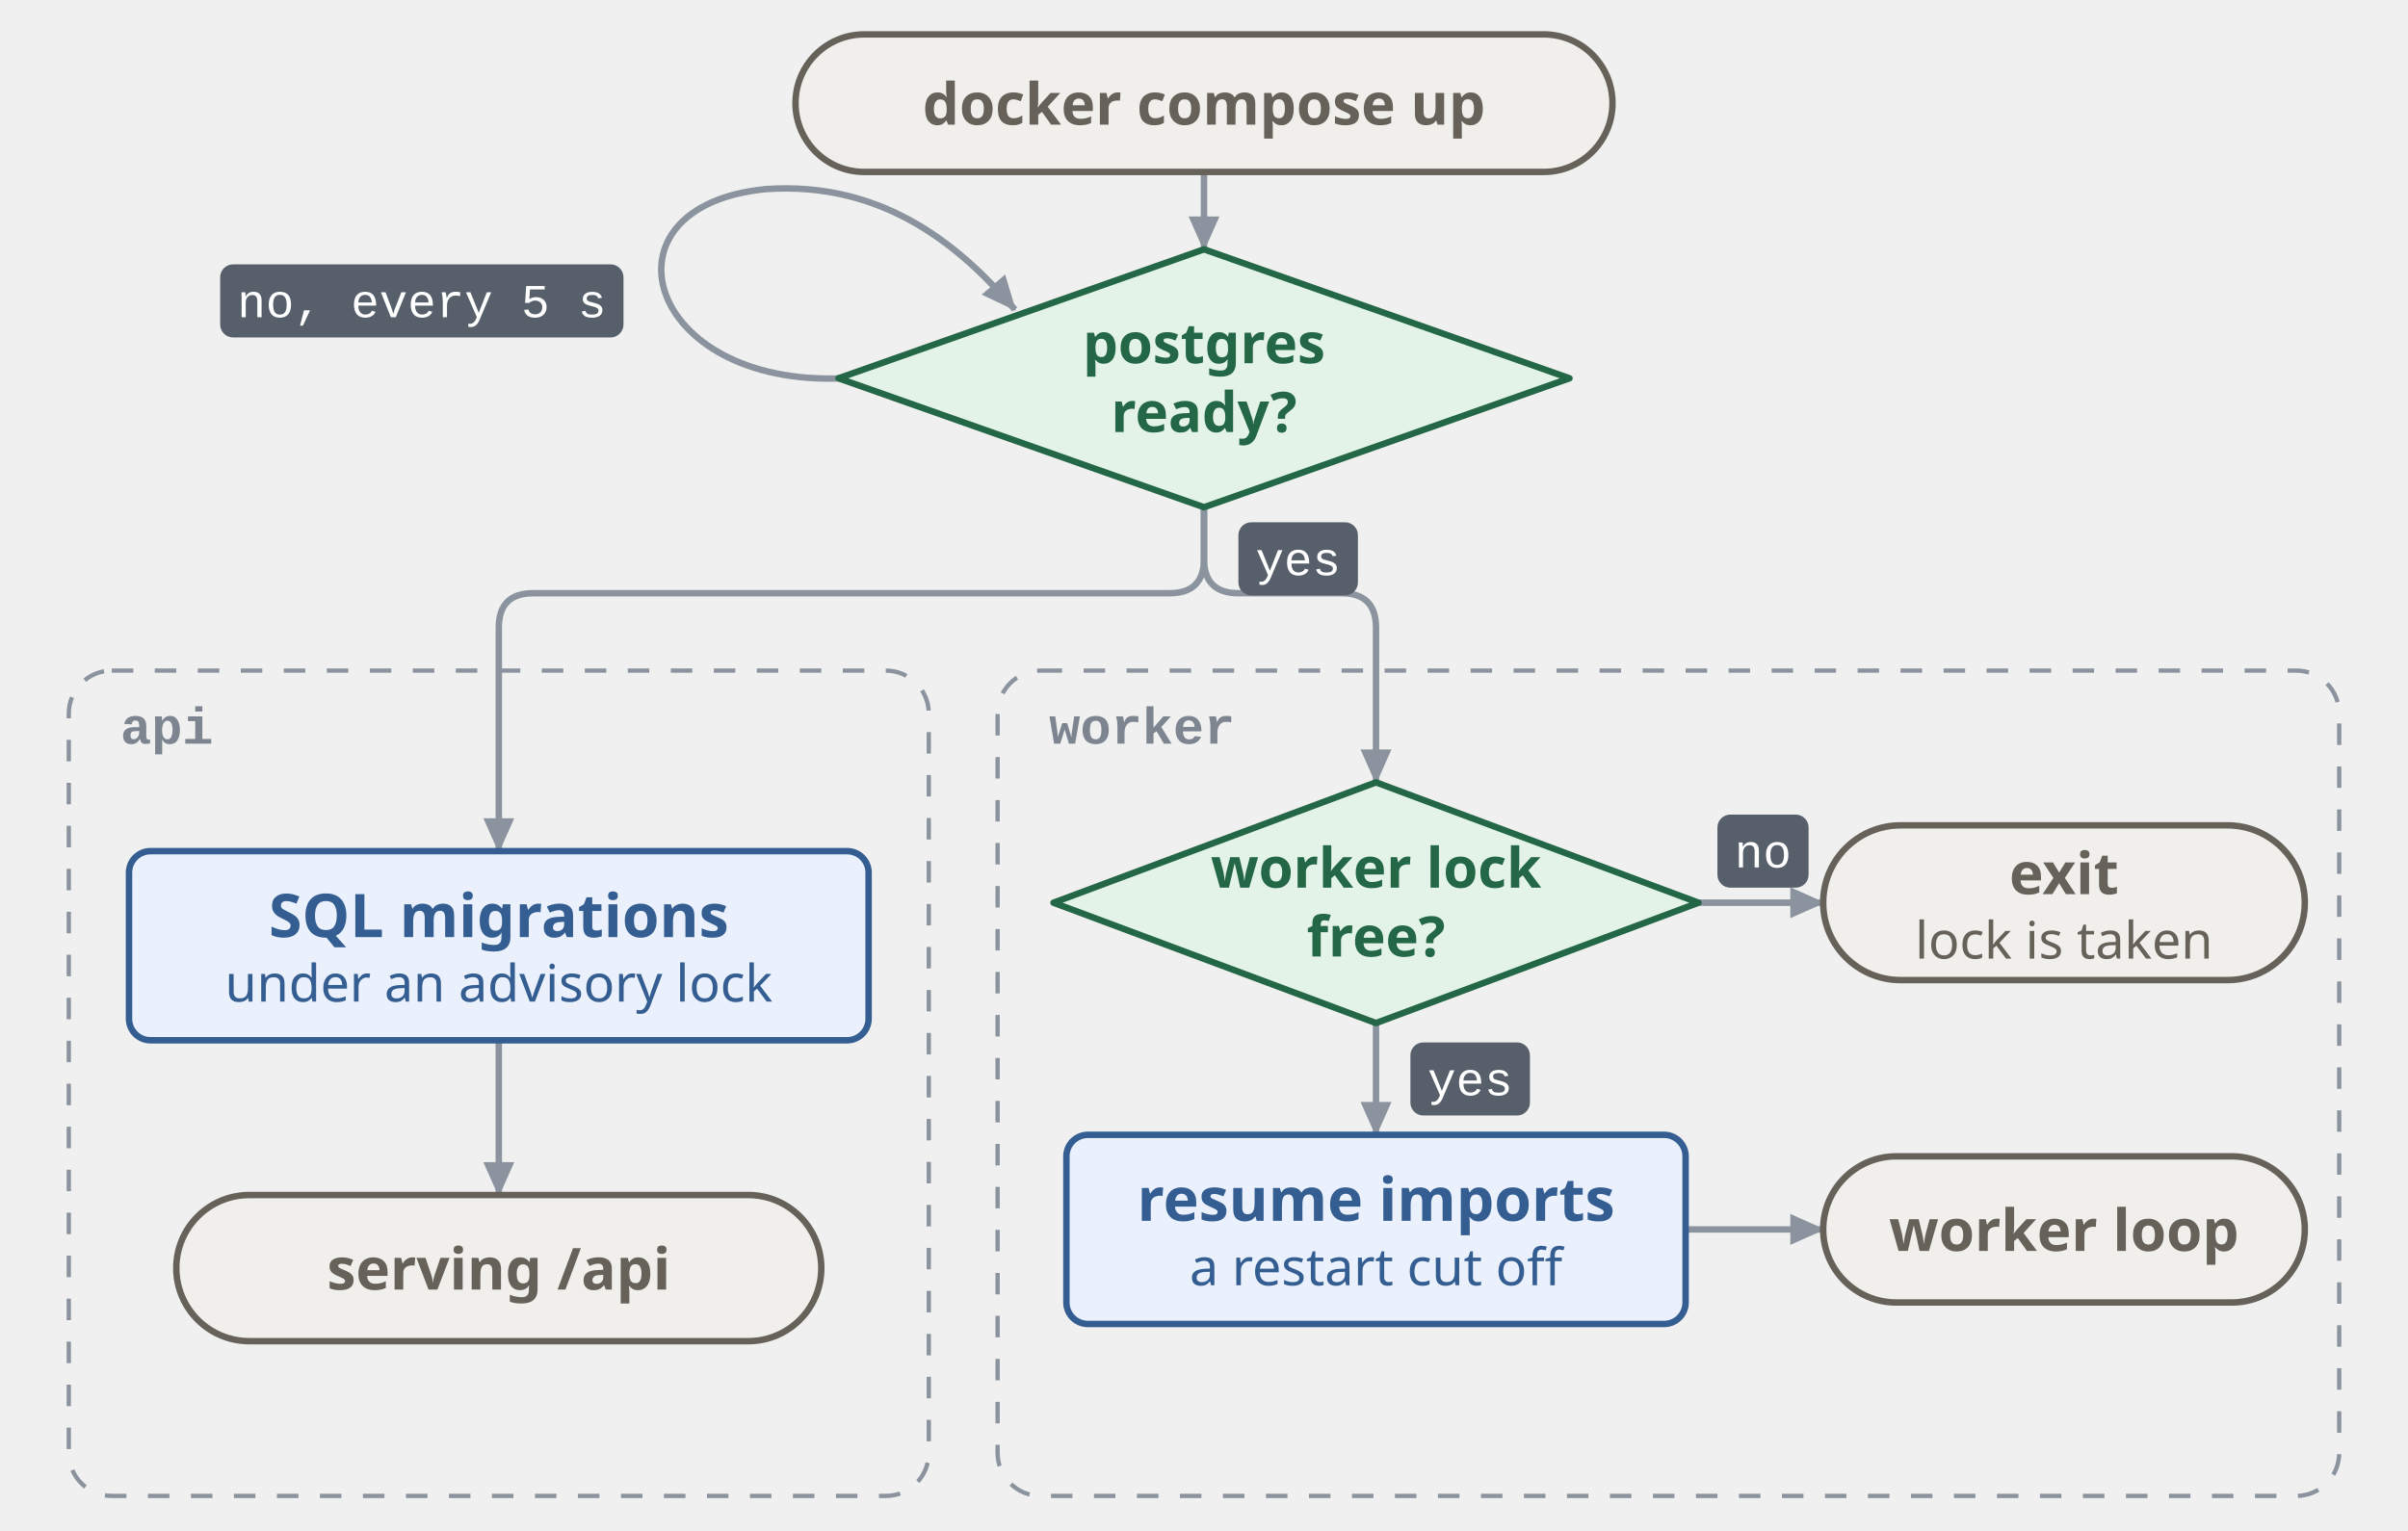
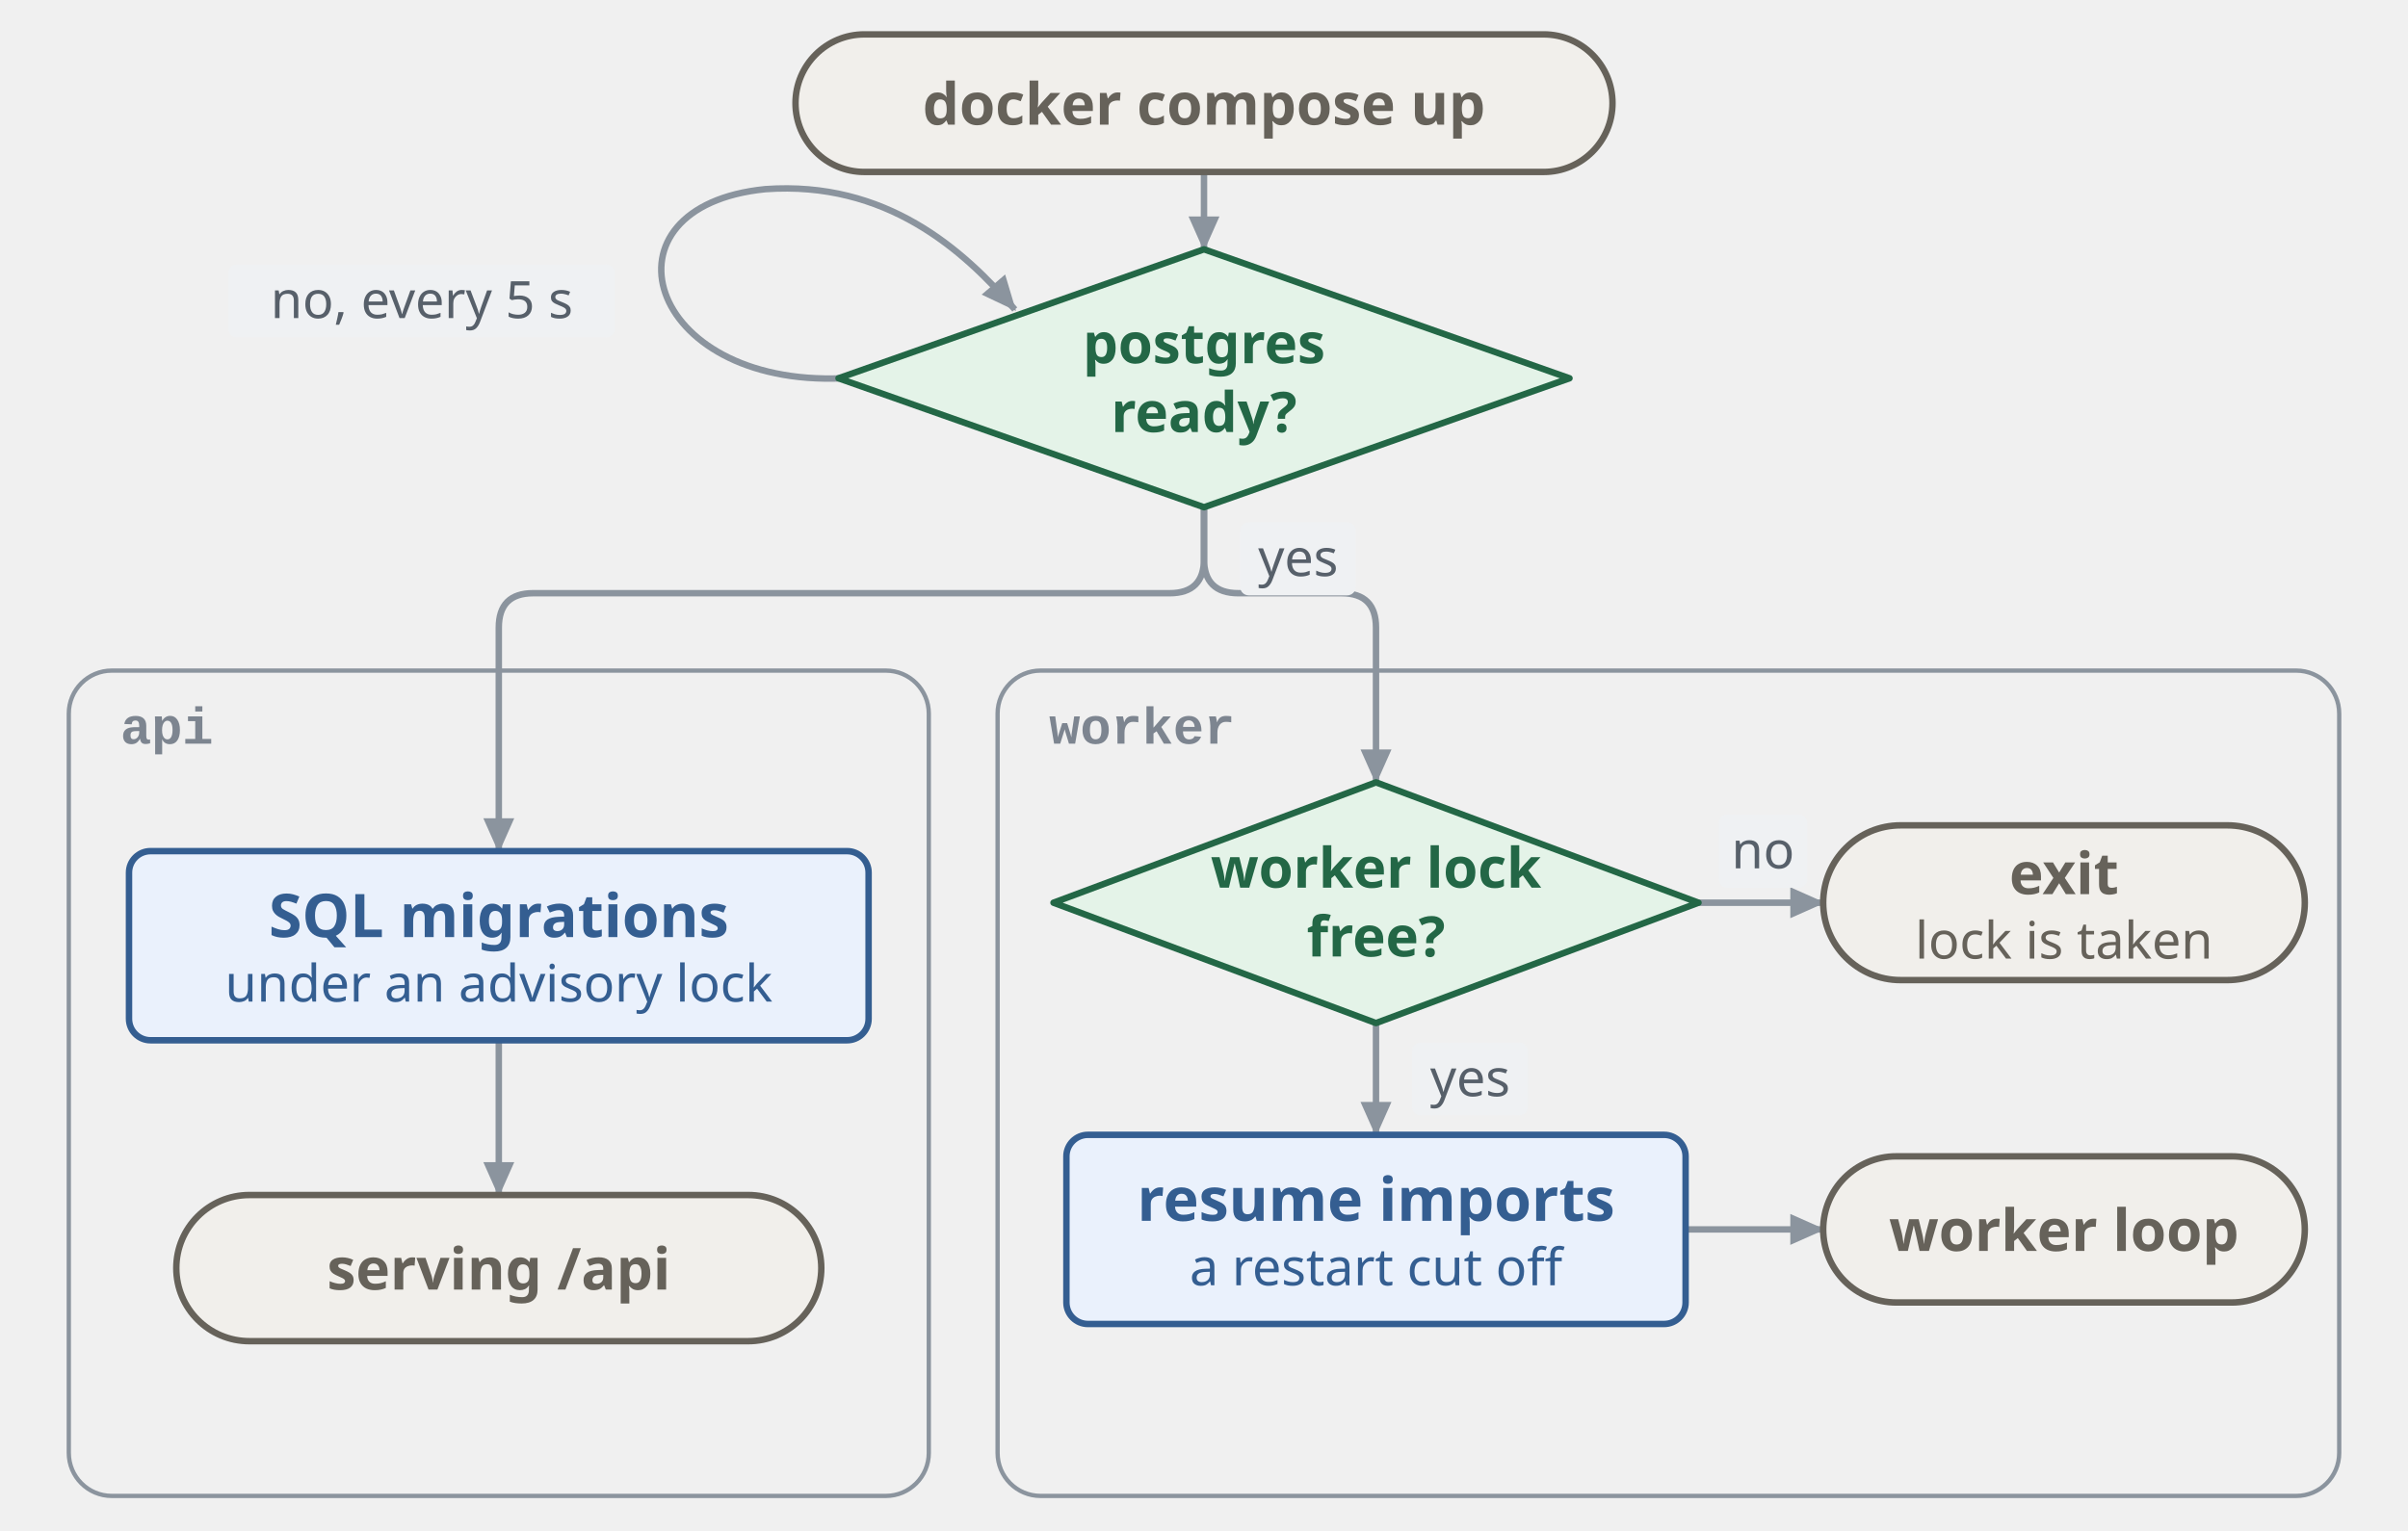
<svg xmlns="http://www.w3.org/2000/svg" width="560" height="356" viewBox="0 38 560 356" role="img" aria-labelledby="title desc">
  <style>
.t{font-family:-apple-system, BlinkMacSystemFont, 'Segoe UI', 'Noto Sans', Helvetica, Arial, sans-serif;font-weight:600}
.s{font-family:-apple-system, BlinkMacSystemFont, 'Segoe UI', 'Noto Sans', Helvetica, Arial, sans-serif;font-size:12px}
.d{font-family:-apple-system, BlinkMacSystemFont, 'Segoe UI', 'Noto Sans', Helvetica, Arial, sans-serif;font-size:13px;font-weight:600}
.m{font-family:ui-monospace, SFMono-Regular, 'SF Mono', Menlo, Consolas, 'Liberation Mono', monospace;font-size:12px;font-weight:600}
.c{font-family:ui-monospace, SFMono-Regular, 'SF Mono', Menlo, Consolas, 'Liberation Mono', monospace;font-size:11px}
.g{font-family:ui-monospace, SFMono-Regular, 'SF Mono', Menlo, Consolas, 'Liberation Mono', monospace;font-size:12px;font-weight:600;fill:#7d8590}
.n{font-family:ui-monospace, SFMono-Regular, 'SF Mono', Menlo, Consolas, 'Liberation Mono', monospace;font-size:11px;fill:#7d8590}
- .l{font-family:ui-monospace, SFMono-Regular, 'SF Mono', Menlo, Consolas, 'Liberation Mono', monospace;font-size:11px;fill:#ffffff}
+ .k{font-family:-apple-system, BlinkMacSystemFont, 'Segoe UI', 'Noto Sans', Helvetica, Arial, sans-serif;font-size:12px;fill:#57606a}
.e{fill:none;stroke:#8b949e;stroke-width:1.5;stroke-linejoin:round}
</style>
  <defs>
    <marker id="arrow" viewBox="0 0 10 10" refX="9" refY="5" markerWidth="6" markerHeight="6" orient="auto-start-reverse">
      <path d="M0.5,1 L9.5,5 L0.5,9 z" fill="#8b949e" />
    </marker>
  </defs>
-   <rect x="16" y="194" width="200" height="192" rx="10" fill="none" stroke="#8b949e" stroke-dasharray="5 5" />
+   <rect x="16" y="194" width="200" height="192" rx="10" fill="none" stroke="#8b949e" />
  <text x="28" y="211" class="g" text-anchor="start">api</text>
-   <rect x="232" y="194" width="312" height="192" rx="10" fill="none" stroke="#8b949e" stroke-dasharray="5 5" />
+   <rect x="232" y="194" width="312" height="192" rx="10" fill="none" stroke="#8b949e" />
  <text x="244" y="211" class="g" text-anchor="start">worker</text>
  <path d="M280,78 V96" class="e" marker-end="url(#arrow)" />
  <path d="M196,126 C150,128 138,86 178,82 C206,80 224,96 236,110" class="e" marker-end="url(#arrow)" />
  <path d="M280,156 L280,168 Q280,176 272,176 L124,176 Q116,176 116,184 L116,236" class="e" marker-end="url(#arrow)" />
  <path d="M280,156 L280,168 Q280,176 288,176 L312,176 Q320,176 320,184 L320,220" class="e" marker-end="url(#arrow)" />
  <path d="M116,280 V316" class="e" marker-end="url(#arrow)" />
  <path d="M395,248 H424" class="e" marker-end="url(#arrow)" />
  <path d="M320,276 V302" class="e" marker-end="url(#arrow)" />
  <path d="M392,324 H424" class="e" marker-end="url(#arrow)" />
  <rect x="185" y="46" width="190" height="32" rx="16" fill="#f1efeb" stroke="#66625a" stroke-width="1.5" />
  <text x="280" y="67" class="t" font-size="13.5" text-anchor="middle" fill="#66625a">docker compose up</text>
  <polygon points="280,96 365,126 280,156 195,126" fill="#e4f3e8" stroke="#236746" stroke-width="1.5" stroke-linejoin="round" />
  <text x="280" y="122.5" class="d" text-anchor="middle" fill="#236746">postgres</text>
  <text x="280" y="138.5" class="d" text-anchor="middle" fill="#236746">ready?</text>
-   <rect x="51.2" y="99.5" width="93.8" height="17" rx="3" fill="#57606a" />
-   <text x="98.1" y="111.8" class="l" text-anchor="middle">no, every 5 s</text>
-   <rect x="288" y="159.5" width="27.8" height="17" rx="3" fill="#57606a" />
-   <text x="301.9" y="171.8" class="l" text-anchor="middle">yes</text>
+   <rect x="53.1" y="99.5" width="89.9" height="17" rx="2" fill="#eff1f3" />
+   <text x="98.1" y="112" class="k" text-anchor="middle">no, every 5 s</text>
+   <rect x="288.4" y="159.5" width="26.9" height="17" rx="2" fill="#eff1f3" />
+   <text x="301.9" y="172" class="k" text-anchor="middle">yes</text>
  <rect x="30" y="236" width="172" height="44" rx="5" fill="#eaf1fc" stroke="#345e91" stroke-width="1.5" />
  <text x="116" y="256" class="t" font-size="14" text-anchor="middle" fill="#345e91">SQL migrations</text>
  <text x="116" y="271" class="s" text-anchor="middle" fill="#345e91">under an advisory lock</text>
  <rect x="41" y="316" width="150" height="34" rx="17" fill="#f1efeb" stroke="#66625a" stroke-width="1.5" />
  <text x="116" y="338" class="t" font-size="13.5" text-anchor="middle" fill="#66625a">serving /api</text>
  <polygon points="320,220 395,248 320,276 245,248" fill="#e4f3e8" stroke="#236746" stroke-width="1.5" stroke-linejoin="round" />
  <text x="320" y="244.5" class="d" text-anchor="middle" fill="#236746">worker lock</text>
  <text x="320" y="260.5" class="d" text-anchor="middle" fill="#236746">free?</text>
-   <rect x="399.4" y="227.5" width="21.2" height="17" rx="3" fill="#57606a" />
-   <text x="410" y="239.8" class="l" text-anchor="middle">no</text>
+   <rect x="399.7" y="227.5" width="20.6" height="17" rx="2" fill="#eff1f3" />
+   <text x="410" y="240" class="k" text-anchor="middle">no</text>
  <rect x="424" y="230" width="112" height="36" rx="18" fill="#f1efeb" stroke="#66625a" stroke-width="1.5" />
  <text x="480" y="246" class="t" font-size="13.5" text-anchor="middle" fill="#66625a">exit</text>
  <text x="480" y="261" class="s" text-anchor="middle" fill="#66625a">lock is taken</text>
-   <rect x="328" y="280.5" width="27.8" height="17" rx="3" fill="#57606a" />
-   <text x="341.9" y="292.8" class="l" text-anchor="middle">yes</text>
+   <rect x="328.4" y="280.5" width="26.9" height="17" rx="2" fill="#eff1f3" />
+   <text x="341.9" y="293" class="k" text-anchor="middle">yes</text>
  <rect x="248" y="302" width="144" height="44" rx="5" fill="#eaf1fc" stroke="#345e91" stroke-width="1.5" />
  <text x="320" y="322" class="t" font-size="14" text-anchor="middle" fill="#345e91">resume imports</text>
  <text x="320" y="337" class="s" text-anchor="middle" fill="#345e91">a restart cut off</text>
  <rect x="424" y="307" width="112" height="34" rx="17" fill="#f1efeb" stroke="#66625a" stroke-width="1.5" />
  <text x="480" y="329" class="t" font-size="13.5" text-anchor="middle" fill="#66625a">worker loop</text>
</svg>
